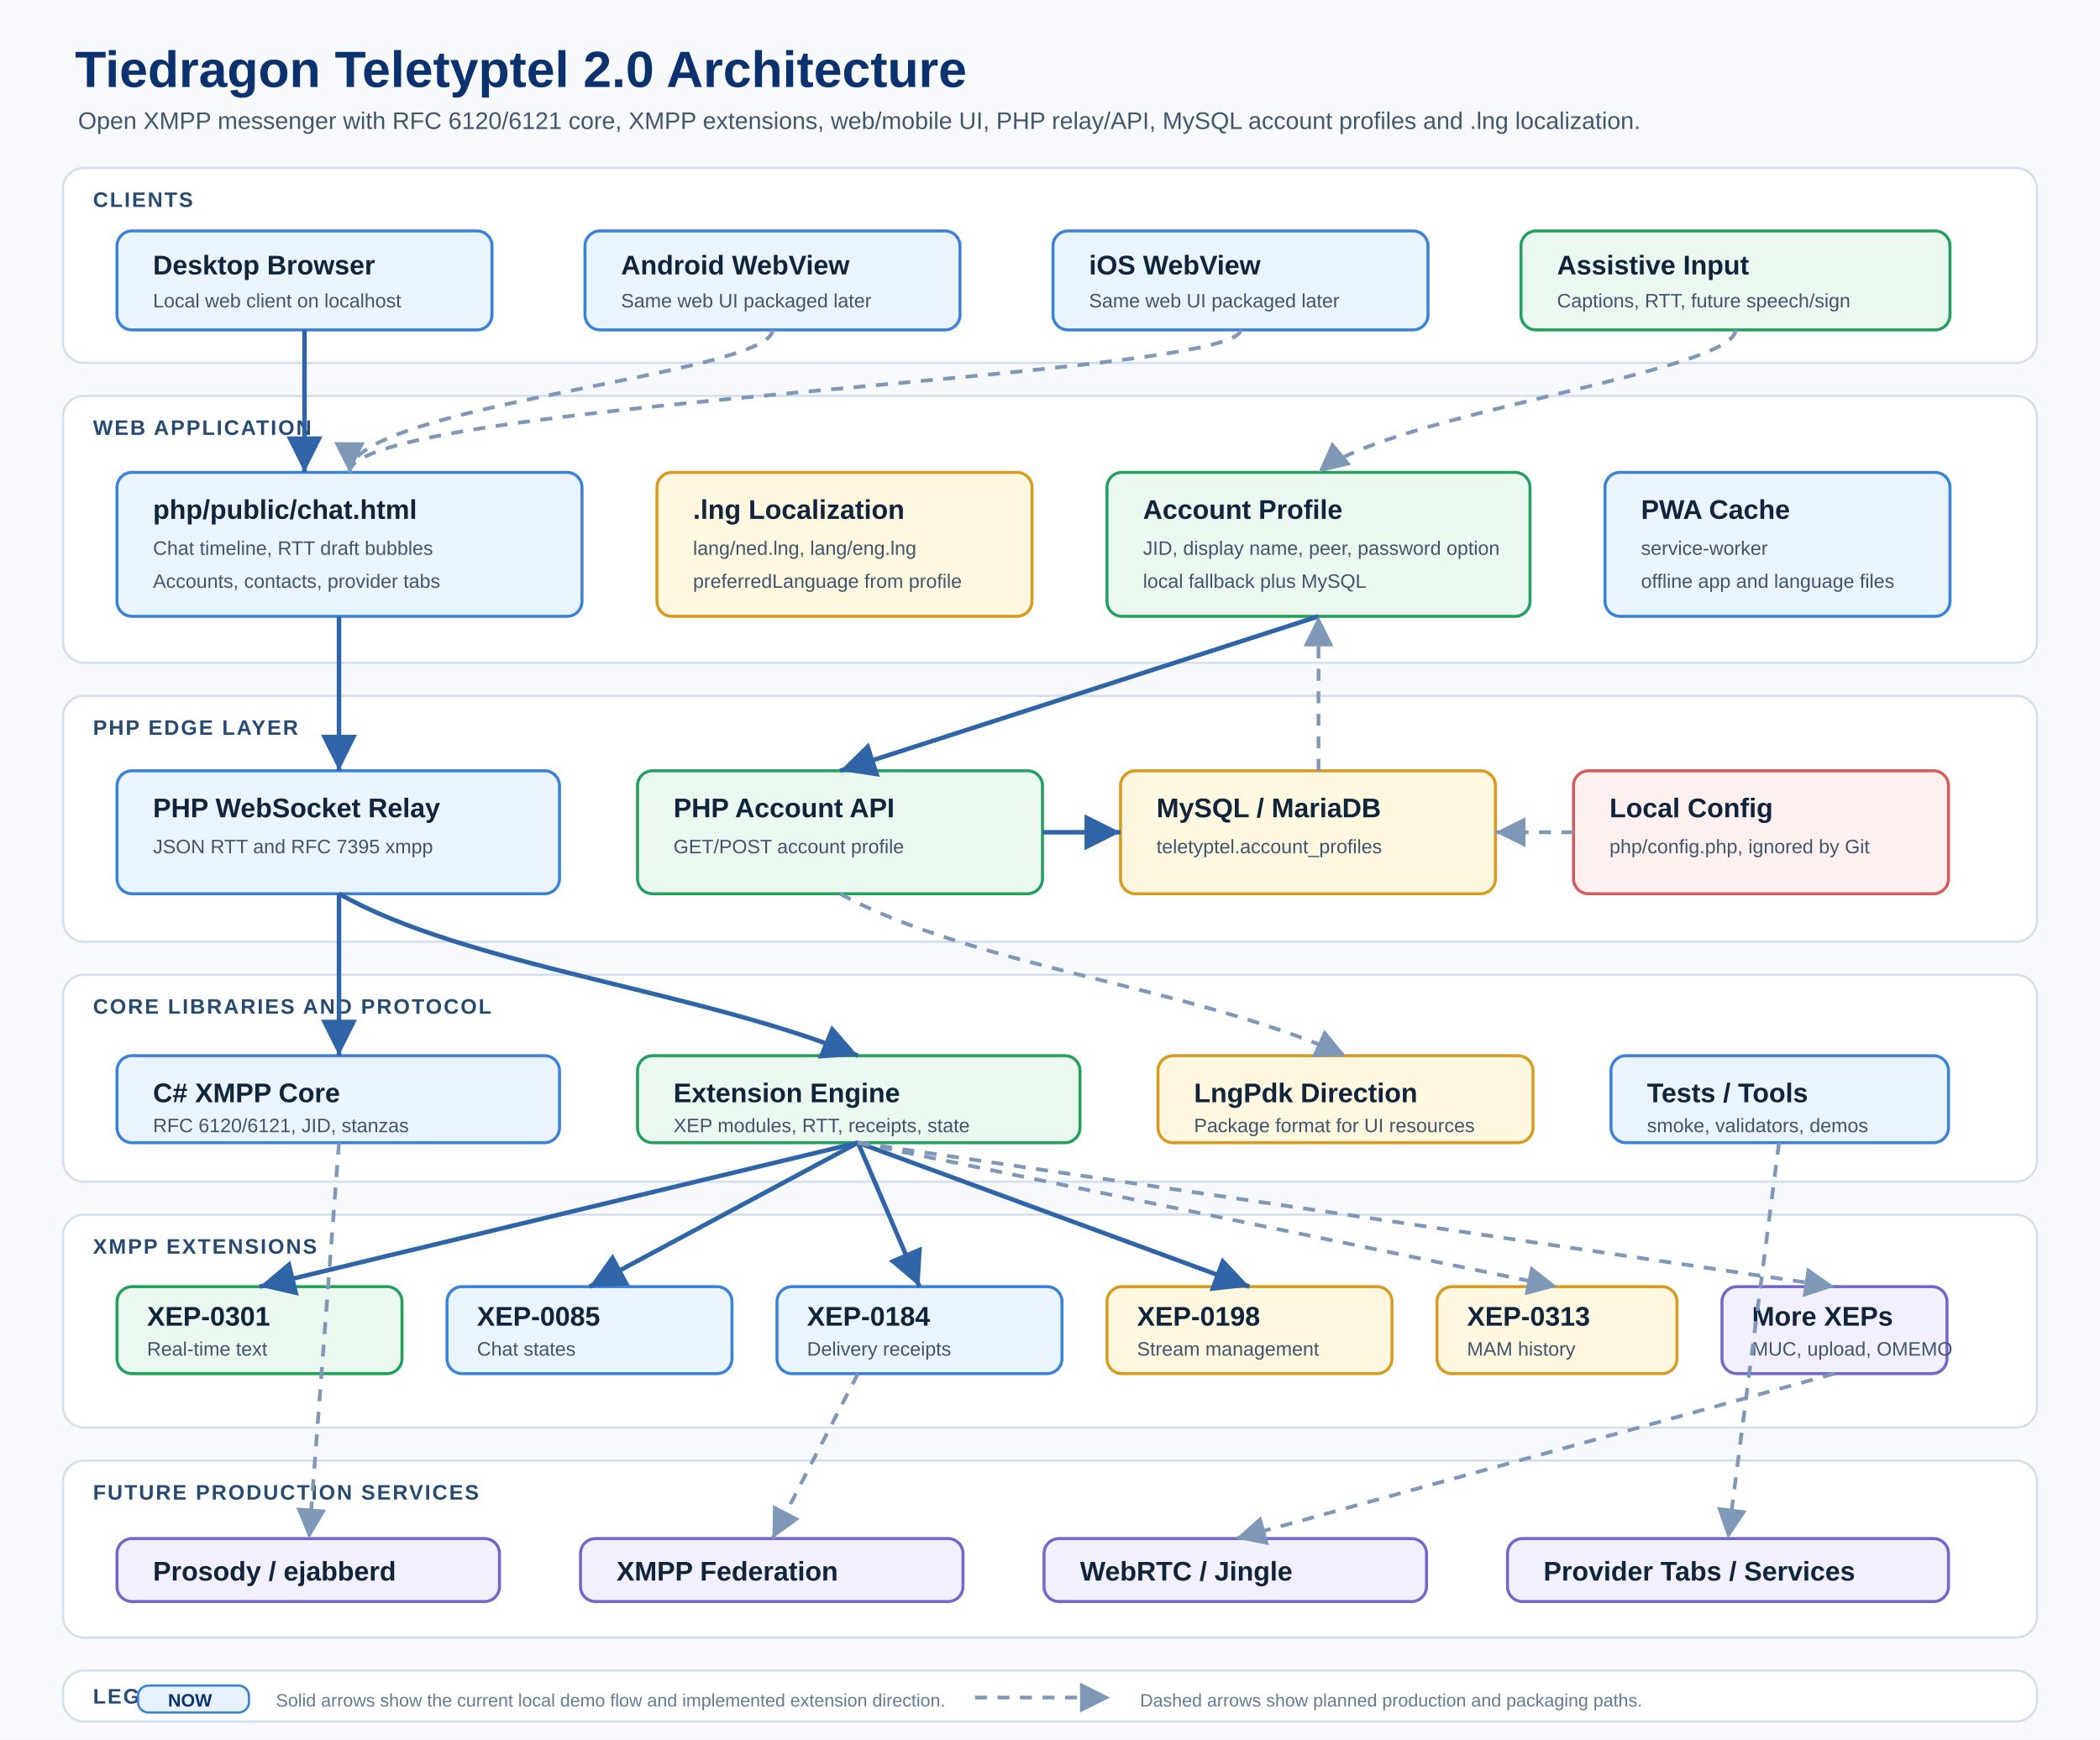
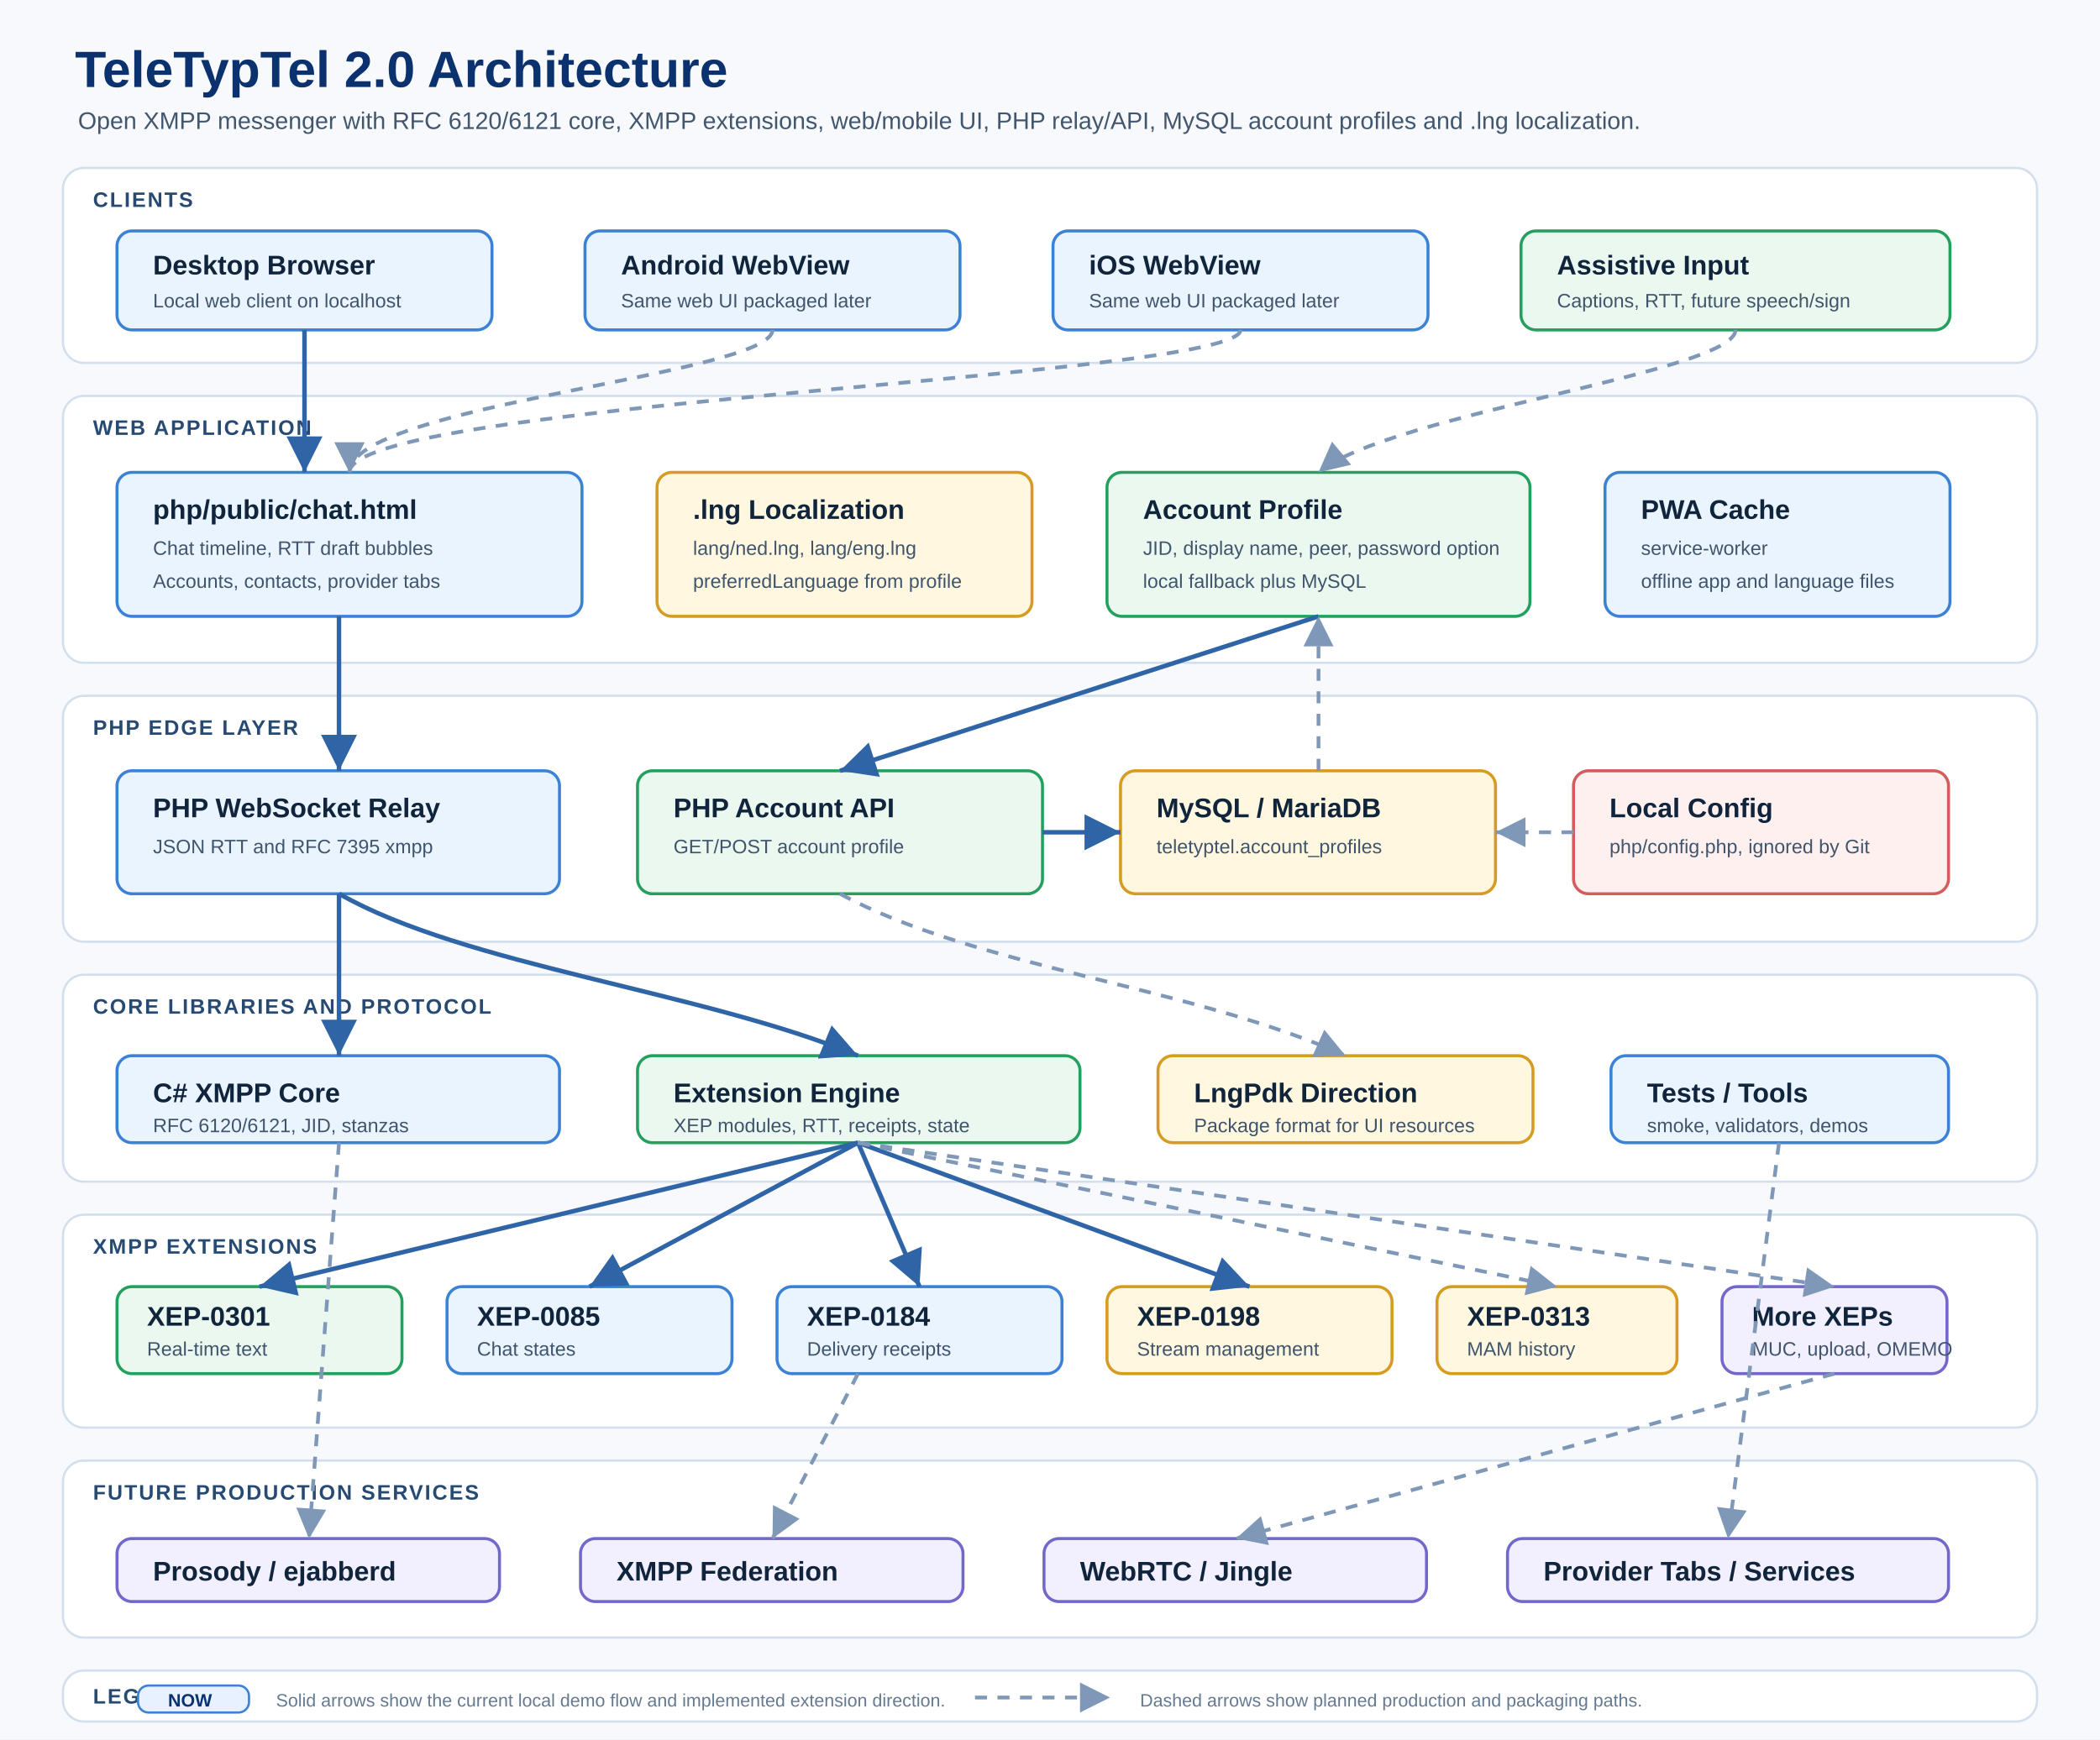
<svg xmlns="http://www.w3.org/2000/svg" width="1400" height="1160" viewBox="0 0 1400 1160" role="img" aria-labelledby="title desc">
  <defs>
    <style>
      .bg { fill: #f7f9fc; }
      .title { font: 700 34px "Segoe UI", Arial, sans-serif; fill: #0b326e; }
      .subtitle { font: 400 16px "Segoe UI", Arial, sans-serif; fill: #42566e; }
      .lane { fill: #ffffff; stroke: #d3dfed; stroke-width: 1.5; rx: 14; }
      .lane-title { font: 700 14px "Segoe UI", Arial, sans-serif; fill: #274a73; letter-spacing: .08em; }
      .box { fill: #ffffff; stroke: #92afd0; stroke-width: 2; rx: 10; }
      .blue { fill: #eaf4ff; stroke: #3b82d6; }
      .green { fill: #ebf8f0; stroke: #23a05e; }
      .gold { fill: #fff7df; stroke: #d69b21; }
      .red { fill: #fff0f0; stroke: #d45c5c; }
      .violet { fill: #f2f0ff; stroke: #7268cc; }
      .label { font: 700 18px "Segoe UI", Arial, sans-serif; fill: #10243c; }
      .small { font: 400 13px "Segoe UI", Arial, sans-serif; fill: #40556c; }
      .hint { font: 400 12px "Segoe UI", Arial, sans-serif; fill: #657991; }
      .arrow { stroke: #2f65a7; stroke-width: 3; fill: none; marker-end: url(#arrowHead); }
      .arrow-soft { stroke: #7f98b8; stroke-width: 2.5; fill: none; marker-end: url(#arrowHeadSoft); stroke-dasharray: 8 7; }
      .divider { stroke: #d3dfed; stroke-width: 1.5; }
      .badge { fill: #e7f1ff; stroke: #3b82d6; stroke-width: 1.5; rx: 7; }
      .badge-text { font: 700 12px "Segoe UI", Arial, sans-serif; fill: #0b326e; }
    </style>
    <marker id="arrowHead" markerWidth="12" markerHeight="12" refX="10" refY="6" orient="auto">
      <path d="M2,2 L10,6 L2,10 Z" fill="#2f65a7" />
    </marker>
    <marker id="arrowHeadSoft" markerWidth="12" markerHeight="12" refX="10" refY="6" orient="auto">
      <path d="M2,2 L10,6 L2,10 Z" fill="#7f98b8" />
    </marker>
  </defs>
  <rect class="bg" x="0" y="0" width="1400" height="1160" />
-   <text class="title" x="50" y="58">Tiedragon Teletyptel 2.0 Architecture</text>
+   <text class="title" x="50" y="58">TeleTypTel 2.0 Architecture</text>
  <text class="subtitle" x="52" y="86">Open XMPP messenger with RFC 6120/6121 core, XMPP extensions, web/mobile UI, PHP relay/API, MySQL account profiles and .lng localization.</text>
  <rect class="lane" x="42" y="112" width="1316" height="130" />
  <rect class="lane" x="42" y="264" width="1316" height="178" />
  <rect class="lane" x="42" y="464" width="1316" height="164" />
  <rect class="lane" x="42" y="650" width="1316" height="138" />
  <rect class="lane" x="42" y="810" width="1316" height="142" />
  <rect class="lane" x="42" y="974" width="1316" height="118" />
  <rect class="lane" x="42" y="1114" width="1316" height="34" />
  <text class="lane-title" x="62" y="138">CLIENTS</text>
  <text class="lane-title" x="62" y="290">WEB APPLICATION</text>
  <text class="lane-title" x="62" y="490">PHP EDGE LAYER</text>
  <text class="lane-title" x="62" y="676">CORE LIBRARIES AND PROTOCOL</text>
  <text class="lane-title" x="62" y="836">XMPP EXTENSIONS</text>
  <text class="lane-title" x="62" y="1000">FUTURE PRODUCTION SERVICES</text>
  <text class="lane-title" x="62" y="1136">LEGEND</text>
  <g id="clients">
    <rect class="box blue" x="78" y="154" width="250" height="66" />
    <text class="label" x="102" y="183">Desktop Browser</text>
    <text class="small" x="102" y="205">Local web client on localhost</text>
    <rect class="box blue" x="390" y="154" width="250" height="66" />
    <text class="label" x="414" y="183">Android WebView</text>
    <text class="small" x="414" y="205">Same web UI packaged later</text>
    <rect class="box blue" x="702" y="154" width="250" height="66" />
    <text class="label" x="726" y="183">iOS WebView</text>
    <text class="small" x="726" y="205">Same web UI packaged later</text>
    <rect class="box green" x="1014" y="154" width="286" height="66" />
    <text class="label" x="1038" y="183">Assistive Input</text>
    <text class="small" x="1038" y="205">Captions, RTT, future speech/sign</text>
  </g>
  <g id="webapp">
    <rect class="box blue" x="78" y="315" width="310" height="96" />
    <text class="label" x="102" y="346">php/public/chat.html</text>
    <text class="small" x="102" y="370">Chat timeline, RTT draft bubbles</text>
    <text class="small" x="102" y="392">Accounts, contacts, provider tabs</text>
    <rect class="box gold" x="438" y="315" width="250" height="96" />
    <text class="label" x="462" y="346">.lng Localization</text>
    <text class="small" x="462" y="370">lang/ned.lng, lang/eng.lng</text>
    <text class="small" x="462" y="392">preferredLanguage from profile</text>
    <rect class="box green" x="738" y="315" width="282" height="96" />
    <text class="label" x="762" y="346">Account Profile</text>
    <text class="small" x="762" y="370">JID, display name, peer, password option</text>
    <text class="small" x="762" y="392">local fallback plus MySQL</text>
    <rect class="box blue" x="1070" y="315" width="230" height="96" />
    <text class="label" x="1094" y="346">PWA Cache</text>
    <text class="small" x="1094" y="370">service-worker</text>
    <text class="small" x="1094" y="392">offline app and language files</text>
  </g>
  <g id="php">
    <rect class="box blue" x="78" y="514" width="295" height="82" />
    <text class="label" x="102" y="545">PHP WebSocket Relay</text>
    <text class="small" x="102" y="569">JSON RTT and RFC 7395 xmpp</text>
    <rect class="box green" x="425" y="514" width="270" height="82" />
    <text class="label" x="449" y="545">PHP Account API</text>
    <text class="small" x="449" y="569">GET/POST account profile</text>
    <rect class="box gold" x="747" y="514" width="250" height="82" />
    <text class="label" x="771" y="545">MySQL / MariaDB</text>
    <text class="small" x="771" y="569">teletyptel.account_profiles</text>
    <rect class="box red" x="1049" y="514" width="250" height="82" />
    <text class="label" x="1073" y="545">Local Config</text>
    <text class="small" x="1073" y="569">php/config.php, ignored by Git</text>
  </g>
  <g id="core">
    <rect class="box blue" x="78" y="704" width="295" height="58" />
    <text class="label" x="102" y="735">C# XMPP Core</text>
    <text class="small" x="102" y="755">RFC 6120/6121, JID, stanzas</text>
    <rect class="box green" x="425" y="704" width="295" height="58" />
    <text class="label" x="449" y="735">Extension Engine</text>
    <text class="small" x="449" y="755">XEP modules, RTT, receipts, state</text>
    <rect class="box gold" x="772" y="704" width="250" height="58" />
    <text class="label" x="796" y="735">LngPdk Direction</text>
    <text class="small" x="796" y="755">Package format for UI resources</text>
    <rect class="box blue" x="1074" y="704" width="225" height="58" />
    <text class="label" x="1098" y="735">Tests / Tools</text>
    <text class="small" x="1098" y="755">smoke, validators, demos</text>
  </g>
  <g id="extensions">
    <rect class="box green" x="78" y="858" width="190" height="58" />
    <text class="label" x="98" y="884">XEP-0301</text>
    <text class="small" x="98" y="904">Real-time text</text>
    <rect class="box blue" x="298" y="858" width="190" height="58" />
    <text class="label" x="318" y="884">XEP-0085</text>
    <text class="small" x="318" y="904">Chat states</text>
    <rect class="box blue" x="518" y="858" width="190" height="58" />
    <text class="label" x="538" y="884">XEP-0184</text>
    <text class="small" x="538" y="904">Delivery receipts</text>
    <rect class="box gold" x="738" y="858" width="190" height="58" />
    <text class="label" x="758" y="884">XEP-0198</text>
    <text class="small" x="758" y="904">Stream management</text>
    <rect class="box gold" x="958" y="858" width="160" height="58" />
    <text class="label" x="978" y="884">XEP-0313</text>
    <text class="small" x="978" y="904">MAM history</text>
    <rect class="box violet" x="1148" y="858" width="150" height="58" />
    <text class="label" x="1168" y="884">More XEPs</text>
    <text class="small" x="1168" y="904">MUC, upload, OMEMO</text>
  </g>
  <g id="future">
    <rect class="box violet" x="78" y="1026" width="255" height="42" />
    <text class="label" x="102" y="1054">Prosody / ejabberd</text>
    <rect class="box violet" x="387" y="1026" width="255" height="42" />
    <text class="label" x="411" y="1054">XMPP Federation</text>
    <rect class="box violet" x="696" y="1026" width="255" height="42" />
    <text class="label" x="720" y="1054">WebRTC / Jingle</text>
    <rect class="box violet" x="1005" y="1026" width="294" height="42" />
    <text class="label" x="1029" y="1054">Provider Tabs / Services</text>
  </g>
  <path class="arrow" d="M203 220 L203 315" />
  <path class="arrow-soft" d="M515 220 C515 250 233 270 233 315" />
  <path class="arrow-soft" d="M827 220 C827 252 233 268 233 315" />
  <path class="arrow-soft" d="M1157 220 C1157 248 926 276 879 315" />
  <path class="arrow" d="M226 411 L226 514" />
  <path class="arrow" d="M879 411 L560 514" />
  <path class="arrow" d="M695 555 L747 555" />
  <path class="arrow-soft" d="M1049 555 L997 555" />
  <path class="arrow-soft" d="M879 514 L879 411" />
  <path class="arrow" d="M226 596 L226 704" />
  <path class="arrow" d="M226 596 C310 644 468 661 572 704" />
  <path class="arrow-soft" d="M560 596 C650 645 795 658 897 704" />
  <path class="arrow" d="M572 762 L173 858" />
  <path class="arrow" d="M572 762 L393 858" />
  <path class="arrow" d="M572 762 L613 858" />
  <path class="arrow" d="M572 762 L833 858" />
  <path class="arrow-soft" d="M572 762 L1038 858" />
  <path class="arrow-soft" d="M572 762 L1223 858" />
  <path class="arrow-soft" d="M226 762 L206 1026" />
  <path class="arrow-soft" d="M572 916 L515 1026" />
  <path class="arrow-soft" d="M1223 916 L824 1026" />
  <path class="arrow-soft" d="M1186 762 L1152 1026" />
  <g id="legend">
    <rect class="badge" x="92" y="1124" width="74" height="18" />
    <text class="badge-text" x="112" y="1138">NOW</text>
    <text class="hint" x="184" y="1138">Solid arrows show the current local demo flow and implemented extension direction.</text>
    <line class="arrow-soft" x1="650" y1="1132" x2="740" y2="1132" />
    <text class="hint" x="760" y="1138">Dashed arrows show planned production and packaging paths.</text>
  </g>
</svg>
